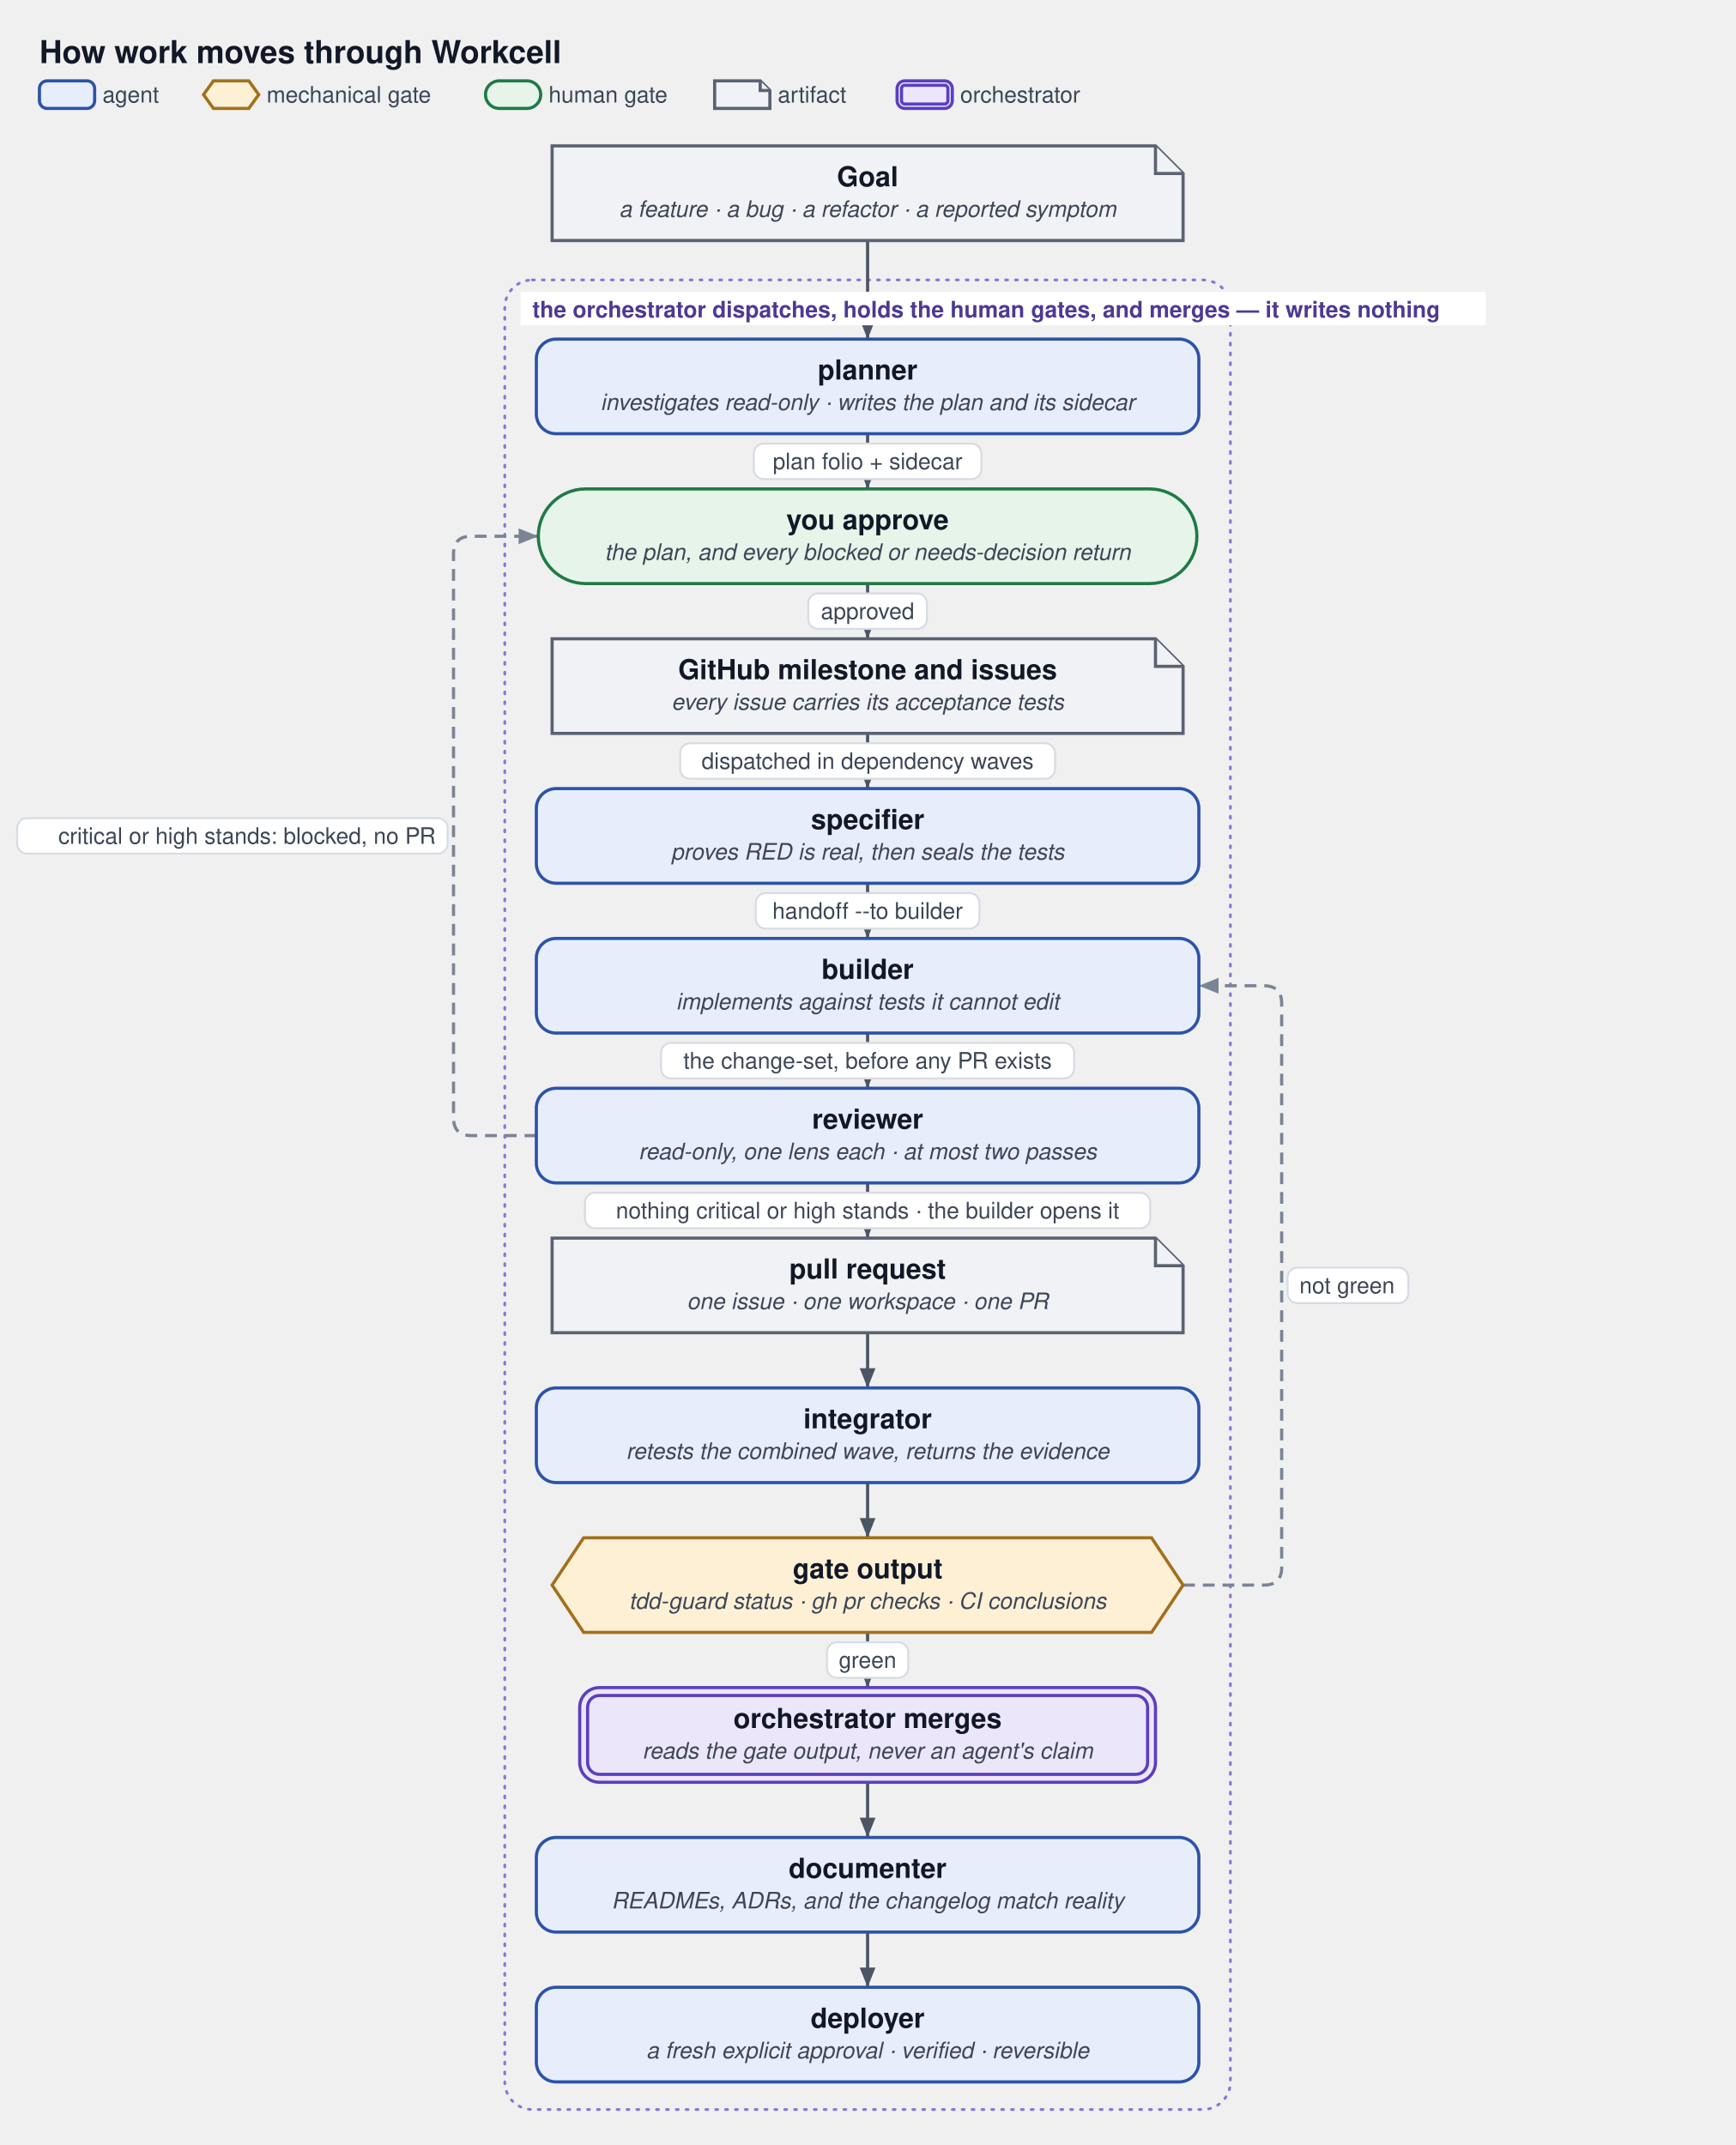
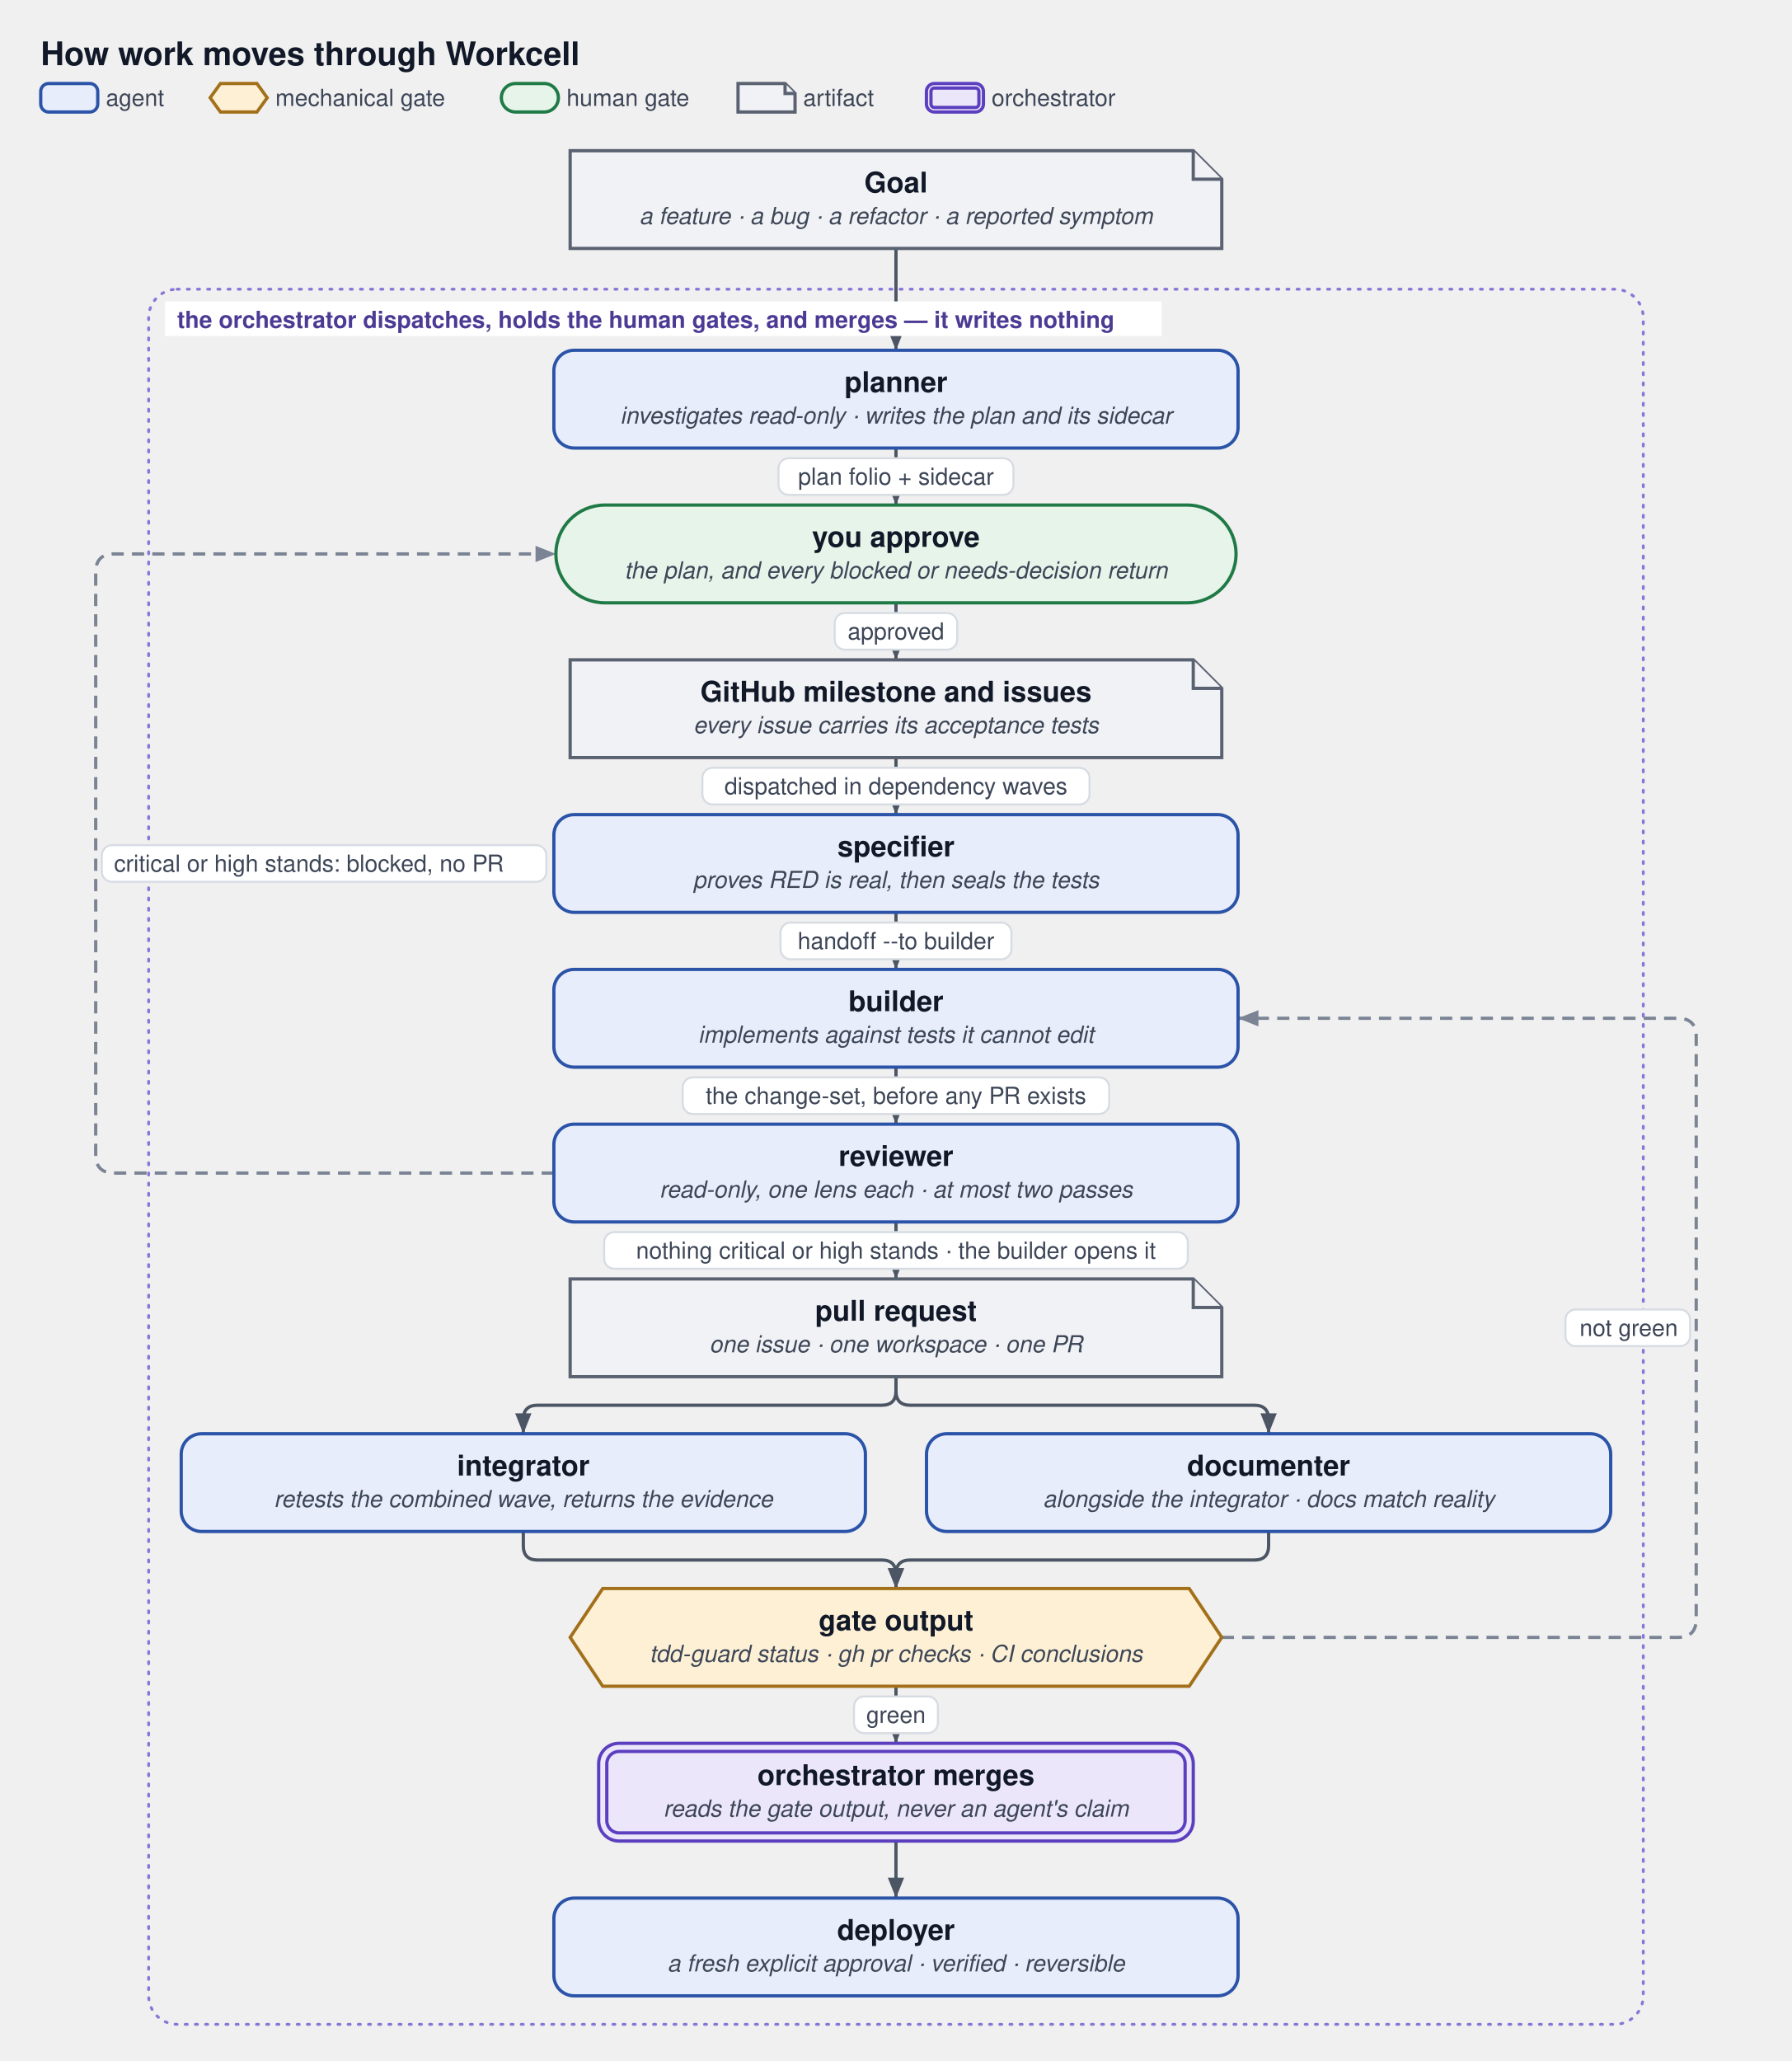
- <svg xmlns="http://www.w3.org/2000/svg" viewBox="0 0 880 1088" width="100%" preserveAspectRatio="xMidYMid meet" role="img" aria-labelledby="diagram-title diagram-desc">
+ <svg xmlns="http://www.w3.org/2000/svg" viewBox="0 0 880 1012" width="100%" preserveAspectRatio="xMidYMid meet" role="img" aria-labelledby="diagram-title diagram-desc">
  <defs>
    <marker id="arrow" markerWidth="10" markerHeight="8" refX="10" refY="4" orient="auto" markerUnits="userSpaceOnUse">
      <path d="M0,0 L10,4 L0,8 Z" fill="#4b5563" />
    </marker>
    <marker id="arrow-muted" markerWidth="10" markerHeight="8" refX="10" refY="4" orient="auto" markerUnits="userSpaceOnUse">
      <path d="M0,0 L10,4 L0,8 Z" fill="#7b8494" />
    </marker>
  </defs>
  <style>
    text{font-family:-apple-system,BlinkMacSystemFont,'Segoe UI',Helvetica,Arial,sans-serif}
    .label{font-size:14px;font-weight:600;fill:#111827;text-anchor:middle}
    .sub{font-size:11.5px;font-style:italic;fill:#3d4657;text-anchor:middle}
    .title{font-size:16px;font-weight:700;fill:#111827}
    .legend{font-size:11.5px;fill:#3d4657}
    .edgelabel{font-size:11.5px;fill:#3d4657}
    .chip{fill:#ffffff;stroke:#d7dce3;stroke-width:1}
    .plate{fill:#ffffff}
    .edge{fill:none;stroke:#4b5563;stroke-width:1.6}
    .edge.dashed{stroke:#7b8494;stroke-dasharray:6 4}
    .frame{fill:none;stroke:#8a76d6;stroke-width:1.4;stroke-dasharray:1 4;stroke-linecap:round}
    .frametext{font-size:11.5px;font-weight:600;fill:#4c3a94}
    .crease{fill:none}
    .inner{fill:none;stroke-width:1}
    .k-agent{fill:#e7edfb;stroke:#2b53a8;stroke-width:1.6}
    .k-gate{fill:#fdf0d5;stroke:#a2701a;stroke-width:1.6}
    .k-human{fill:#e6f4ea;stroke:#1f7a45;stroke-width:1.6}
    .k-artifact{fill:#f1f2f5;stroke:#5a6272;stroke-width:1.6}
    .k-orchestrator{fill:#ece6fb;stroke:#5b3fbf;stroke-width:1.6}
  </style>
  <text class="title" x="20" y="32">How work moves through Workcell</text>
  <rect class="k-agent" x="20" y="41" width="28" height="14" rx="3.92" />
  <text class="legend" text-anchor="start" x="52" y="52">agent</text>
  <polygon class="k-gate" points="108.25,41 126.17,41 131.21,48 126.17,55 108.25,55 103.21,48" />
  <text class="legend" text-anchor="start" x="135.21" y="52">mechanical gate</text>
  <rect class="k-human" x="246.22" y="41" width="28" height="14" rx="7" />
  <text class="legend" text-anchor="start" x="278.22" y="52">human gate</text>
  <path class="k-artifact" d="M 362.44 41 L 385.54 41 L 390.44 45.9 L 390.44 55 L 362.44 55 Z" />
  <path class="k-artifact crease" d="M 385.54 41 L 385.54 45.9 L 390.44 45.9" />
  <text class="legend" text-anchor="start" x="394.44" y="52">artifact</text>
  <rect class="k-orchestrator" x="454.96" y="41" width="28" height="14" rx="3.92" />
  <rect class="k-orchestrator inner" x="457.2" y="43.24" width="23.52" height="9.52" rx="1.68" />
  <text class="legend" text-anchor="start" x="486.96" y="52">orchestrator</text>
-   <rect class="frame" x="256" y="142" width="368" height="928" rx="14" />
+   <rect class="frame" x="73" y="142" width="734" height="852" rx="14" />
  <path class="edge" marker-end="url(#arrow)" d="M 440 122 L 440 172" />
  <path class="edge" marker-end="url(#arrow)" d="M 440 220 L 440 248" />
  <path class="edge" marker-end="url(#arrow)" d="M 440 296 L 440 324" />
  <path class="edge" marker-end="url(#arrow)" d="M 440 372 L 440 400" />
  <path class="edge" marker-end="url(#arrow)" d="M 440 448 L 440 476" />
  <path class="edge" marker-end="url(#arrow)" d="M 440 524 L 440 552" />
  <path class="edge" marker-end="url(#arrow)" d="M 440 600 L 440 628" />
-   <path class="edge" marker-end="url(#arrow)" d="M 440 676 L 440 704" />
-   <path class="edge" marker-end="url(#arrow)" d="M 440 752 L 440 780" />
+   <path class="edge" marker-end="url(#arrow)" d="M 440 676 L 440 683 Q 440 690 433 690 L 264 690 Q 257 690 257 697 L 257 704" />
+   <path class="edge" marker-end="url(#arrow)" d="M 440 676 L 440 683 Q 440 690 447 690 L 616 690 Q 623 690 623 697 L 623 704" />
+   <path class="edge" marker-end="url(#arrow)" d="M 257 752 L 257 759 Q 257 766 264 766 L 433 766 Q 440 766 440 773 L 440 780" />
+   <path class="edge" marker-end="url(#arrow)" d="M 623 752 L 623 759 Q 623 766 616 766 L 447 766 Q 440 766 440 773 L 440 780" />
  <path class="edge" marker-end="url(#arrow)" d="M 440 828 L 440 856" />
  <path class="edge" marker-end="url(#arrow)" d="M 440 904 L 440 932" />
-   <path class="edge" marker-end="url(#arrow)" d="M 440 980 L 440 1008" />
-   <path class="edge dashed" marker-end="url(#arrow-muted)" d="M 600 804 L 641 804 Q 650 804 650 795 L 650 509 Q 650 500 641 500 L 608 500" />
-   <path class="edge dashed" marker-end="url(#arrow-muted)" d="M 272 576 L 239 576 Q 230 576 230 567 L 230 281 Q 230 272 239 272 L 273 272" />
-   <rect class="plate" x="264" y="148" width="489.48" height="17" />
-   <text class="frametext" x="270" y="161">the orchestrator dispatches, holds the human gates, and merges — it writes nothing</text>
+   <path class="edge dashed" marker-end="url(#arrow-muted)" d="M 600 804 L 824 804 Q 833 804 833 795 L 833 509 Q 833 500 824 500 L 608 500" />
+   <path class="edge dashed" marker-end="url(#arrow-muted)" d="M 272 576 L 56 576 Q 47 576 47 567 L 47 281 Q 47 272 56 272 L 273 272" />
+   <rect class="plate" x="81" y="148" width="489.48" height="17" />
+   <text class="frametext" x="87" y="161">the orchestrator dispatches, holds the human gates, and merges — it writes nothing</text>
  <path class="k-artifact" d="M 280 74 L 586 74 L 600 88 L 600 122 L 280 122 Z" />
  <path class="k-artifact crease" d="M 586 74 L 586 88 L 600 88" />
  <text class="label" x="440" y="94.5">Goal</text>
  <text class="sub" x="440" y="110">a feature · a bug · a refactor · a reported symptom</text>
  <rect class="k-agent" x="272" y="172" width="336" height="48" rx="10" />
  <text class="label" x="440" y="192.5">planner</text>
  <text class="sub" x="440" y="208">investigates read-only · writes the plan and its sidecar</text>
  <rect class="k-human" x="273" y="248" width="334" height="48" rx="24" />
  <text class="label" x="440" y="268.5">you approve</text>
  <text class="sub" x="440" y="284">the plan, and every blocked or needs-decision return</text>
  <path class="k-artifact" d="M 280 324 L 586 324 L 600 338 L 600 372 L 280 372 Z" />
  <path class="k-artifact crease" d="M 586 324 L 586 338 L 600 338" />
  <text class="label" x="440" y="344.5">GitHub milestone and issues</text>
  <text class="sub" x="440" y="360">every issue carries its acceptance tests</text>
  <rect class="k-agent" x="272" y="400" width="336" height="48" rx="10" />
  <text class="label" x="440" y="420.5">specifier</text>
  <text class="sub" x="440" y="436">proves RED is real, then seals the tests</text>
  <rect class="k-agent" x="272" y="476" width="336" height="48" rx="10" />
  <text class="label" x="440" y="496.5">builder</text>
  <text class="sub" x="440" y="512">implements against tests it cannot edit</text>
  <rect class="k-agent" x="272" y="552" width="336" height="48" rx="10" />
  <text class="label" x="440" y="572.5">reviewer</text>
  <text class="sub" x="440" y="588">read-only, one lens each · at most two passes</text>
  <path class="k-artifact" d="M 280 628 L 586 628 L 600 642 L 600 676 L 280 676 Z" />
  <path class="k-artifact crease" d="M 586 628 L 586 642 L 600 642" />
  <text class="label" x="440" y="648.5">pull request</text>
  <text class="sub" x="440" y="664">one issue · one workspace · one PR</text>
-   <rect class="k-agent" x="272" y="704" width="336" height="48" rx="10" />
-   <text class="label" x="440" y="724.5">integrator</text>
-   <text class="sub" x="440" y="740">retests the combined wave, returns the evidence</text>
+   <rect class="k-agent" x="89" y="704" width="336" height="48" rx="10" />
+   <text class="label" x="257" y="724.5">integrator</text>
+   <text class="sub" x="257" y="740">retests the combined wave, returns the evidence</text>
  <polygon class="k-gate" points="296,780 584,780 600,804 584,828 296,828 280,804" />
  <text class="label" x="440" y="800.5">gate output</text>
  <text class="sub" x="440" y="816">tdd-guard status · gh pr checks · CI conclusions</text>
  <rect class="k-orchestrator" x="294" y="856" width="292" height="48" rx="10" />
  <rect class="k-orchestrator inner" x="298" y="860" width="284" height="40" rx="6" />
  <text class="label" x="440" y="876.5">orchestrator merges</text>
  <text class="sub" x="440" y="892">reads the gate output, never an agent's claim</text>
+   <rect class="k-agent" x="455" y="704" width="336" height="48" rx="10" />
+   <text class="label" x="623" y="724.5">documenter</text>
+   <text class="sub" x="623" y="740">alongside the integrator · docs match reality</text>
  <rect class="k-agent" x="272" y="932" width="336" height="48" rx="10" />
-   <text class="label" x="440" y="952.5">documenter</text>
-   <text class="sub" x="440" y="968">READMEs, ADRs, and the changelog match reality</text>
-   <rect class="k-agent" x="272" y="1008" width="336" height="48" rx="10" />
-   <text class="label" x="440" y="1028.5">deployer</text>
-   <text class="sub" x="440" y="1044">a fresh explicit approval · verified · reversible</text>
+   <text class="label" x="440" y="952.5">deployer</text>
+   <text class="sub" x="440" y="968">a fresh explicit approval · verified · reversible</text>
  <rect class="chip" x="382.31" y="225" width="115.38" height="18" rx="5" />
  <text class="edgelabel" text-anchor="middle" x="440" y="238">plan folio + sidecar</text>
  <rect class="chip" x="409.91" y="301" width="60.18" height="18" rx="5" />
  <text class="edgelabel" text-anchor="middle" x="440" y="314">approved</text>
  <rect class="chip" x="344.93" y="377" width="190.14" height="18" rx="5" />
  <text class="edgelabel" text-anchor="middle" x="440" y="390">dispatched in dependency waves</text>
  <rect class="chip" x="383.29" y="453" width="113.43" height="18" rx="5" />
  <text class="edgelabel" text-anchor="middle" x="440" y="466">handoff --to builder</text>
  <rect class="chip" x="335.27" y="529" width="209.46" height="18" rx="5" />
  <text class="edgelabel" text-anchor="middle" x="440" y="542">the change-set, before any PR exists</text>
  <rect class="chip" x="296.69" y="605" width="286.62" height="18" rx="5" />
  <text class="edgelabel" text-anchor="middle" x="440" y="618">nothing critical or high stands · the builder opens it</text>
  <rect class="chip" x="419.39" y="833" width="41.21" height="18" rx="5" />
  <text class="edgelabel" text-anchor="middle" x="440" y="846">green</text>
-   <rect class="chip" x="653" y="643" width="61.22" height="18" rx="5" />
-   <text class="edgelabel" text-anchor="start" x="659" y="656">not green</text>
-   <rect class="chip" x="8.69" y="415" width="218.31" height="18" rx="5" />
-   <text class="edgelabel" text-anchor="end" x="221" y="428">critical or high stands: blocked, no PR</text>
+   <rect class="chip" x="768.78" y="643" width="61.22" height="18" rx="5" />
+   <text class="edgelabel" text-anchor="end" x="824" y="656">not green</text>
+   <rect class="chip" x="50" y="415" width="218.31" height="18" rx="5" />
+   <text class="edgelabel" text-anchor="start" x="56" y="428">critical or high stands: blocked, no PR</text>
</svg>
